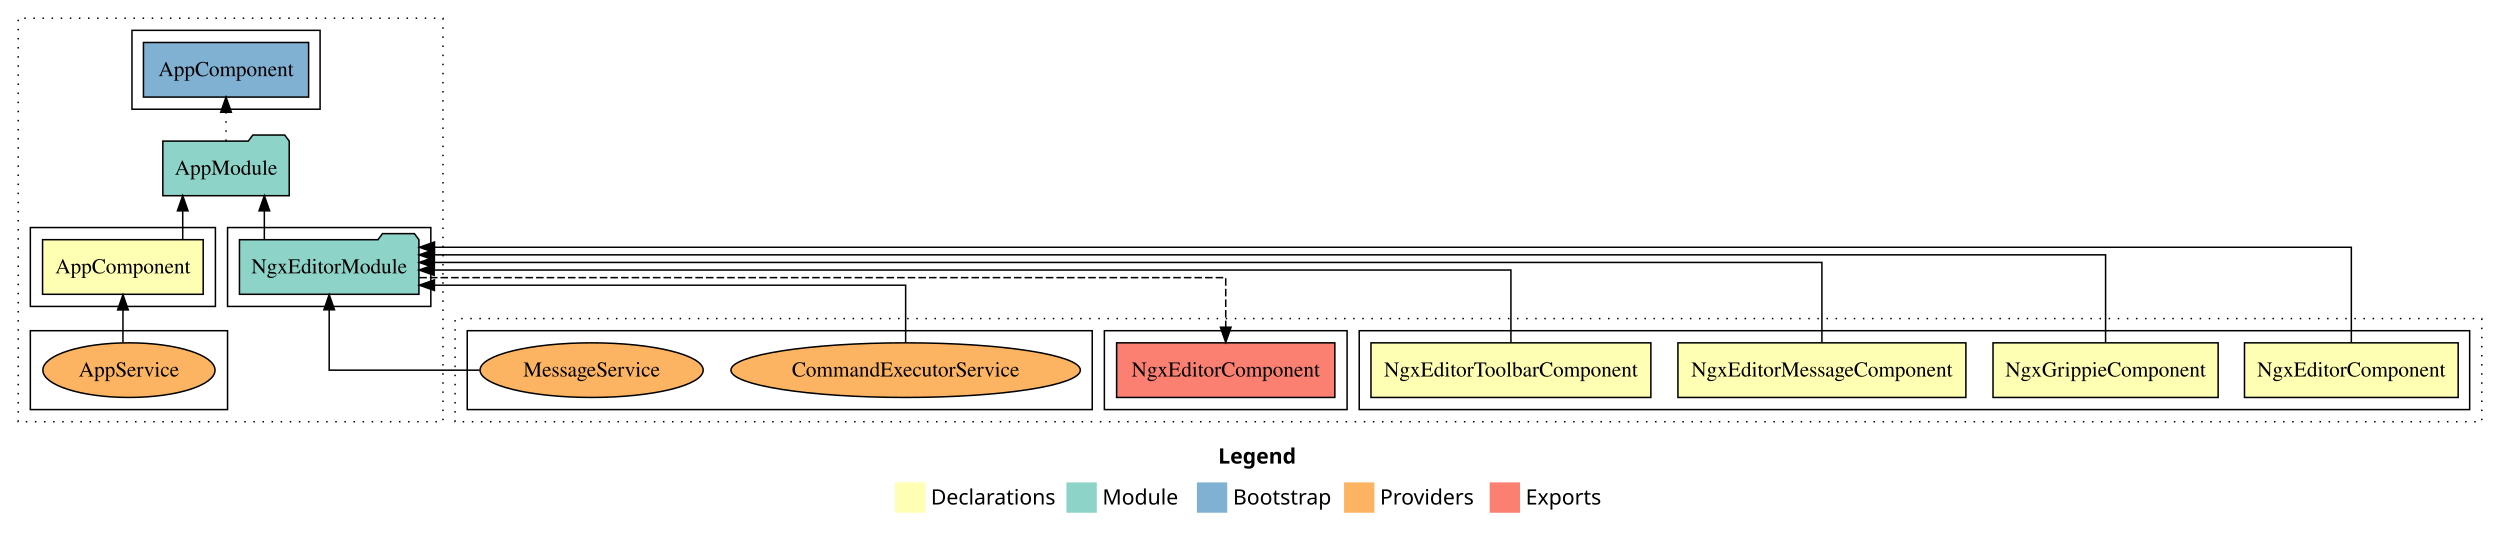
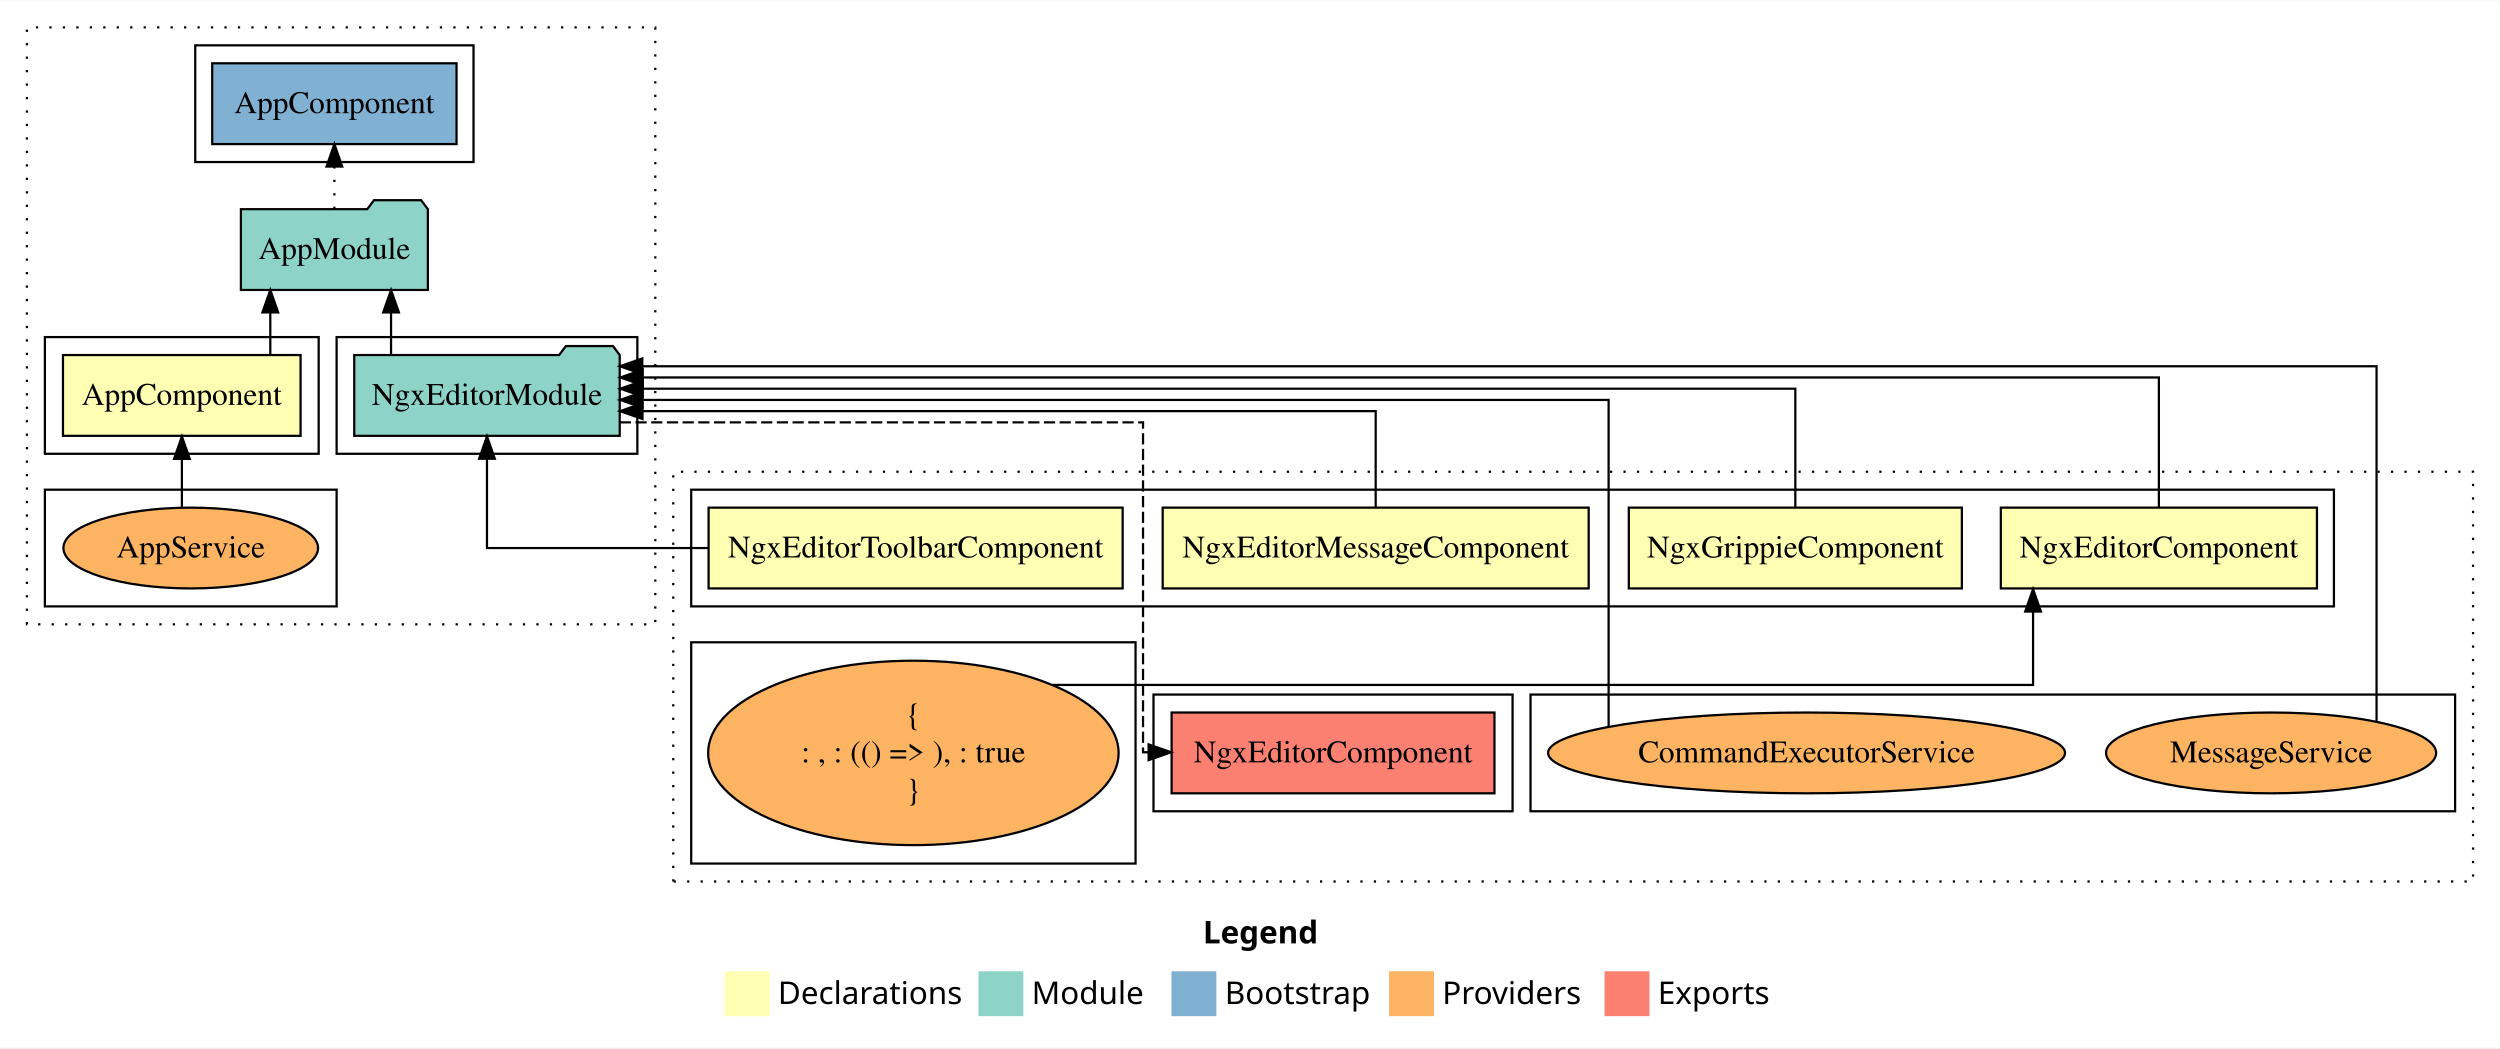
- <svg xmlns="http://www.w3.org/2000/svg" width="1648pt" height="352pt" viewBox="0.00 0.00 1648.00 352.00">
-   <g id="graph0" class="graph" transform="scale(1 1) rotate(0) translate(4 348)">
-     <polygon fill="#ffffff" stroke="transparent" points="-4,4 -4,-348 1644,-348 1644,4 -4,4" />
-     <text text-anchor="start" x="799.009" y="-42.4" font-family="sans-serif" font-weight="bold" font-size="14.00" fill="#000000">Legend</text>
-     <polygon fill="#ffffb3" stroke="transparent" points="586,-10 586,-30 606,-30 606,-10 586,-10" />
-     <text text-anchor="start" x="609.629" y="-15.4" font-family="sans-serif" font-size="14.00" fill="#000000">  Declarations</text>
-     <polygon fill="#8dd3c7" stroke="transparent" points="699,-10 699,-30 719,-30 719,-10 699,-10" />
-     <text text-anchor="start" x="722.725" y="-15.4" font-family="sans-serif" font-size="14.00" fill="#000000">  Module</text>
-     <polygon fill="#80b1d3" stroke="transparent" points="785,-10 785,-30 805,-30 805,-10 785,-10" />
-     <text text-anchor="start" x="808.781" y="-15.4" font-family="sans-serif" font-size="14.00" fill="#000000">  Bootstrap</text>
-     <polygon fill="#fdb462" stroke="transparent" points="882,-10 882,-30 902,-30 902,-10 882,-10" />
-     <text text-anchor="start" x="905.673" y="-15.4" font-family="sans-serif" font-size="14.00" fill="#000000">  Providers</text>
-     <polygon fill="#fb8072" stroke="transparent" points="978,-10 978,-30 998,-30 998,-10 978,-10" />
-     <text text-anchor="start" x="1001.726" y="-15.4" font-family="sans-serif" font-size="14.00" fill="#000000">  Exports</text>
+ <svg xmlns="http://www.w3.org/2000/svg" width="1114pt" height="467pt" viewBox="0.00 0.00 1114.00 466.59">
+   <g id="graph0" class="graph" transform="scale(1 1) rotate(0) translate(4 462.5901)">
+     <polygon fill="#ffffff" stroke="transparent" points="-4,4 -4,-462.59 1110,-462.59 1110,4 -4,4" />
+     <text text-anchor="start" x="532.009" y="-42.4" font-family="sans-serif" font-weight="bold" font-size="14.00" fill="#000000">Legend</text>
+     <polygon fill="#ffffb3" stroke="transparent" points="319,-10 319,-30 339,-30 339,-10 319,-10" />
+     <text text-anchor="start" x="342.629" y="-15.4" font-family="sans-serif" font-size="14.00" fill="#000000">  Declarations</text>
+     <polygon fill="#8dd3c7" stroke="transparent" points="432,-10 432,-30 452,-30 452,-10 432,-10" />
+     <text text-anchor="start" x="455.725" y="-15.4" font-family="sans-serif" font-size="14.00" fill="#000000">  Module</text>
+     <polygon fill="#80b1d3" stroke="transparent" points="518,-10 518,-30 538,-30 538,-10 518,-10" />
+     <text text-anchor="start" x="541.781" y="-15.4" font-family="sans-serif" font-size="14.00" fill="#000000">  Bootstrap</text>
+     <polygon fill="#fdb462" stroke="transparent" points="615,-10 615,-30 635,-30 635,-10 615,-10" />
+     <text text-anchor="start" x="638.673" y="-15.4" font-family="sans-serif" font-size="14.00" fill="#000000">  Providers</text>
+     <polygon fill="#fb8072" stroke="transparent" points="711,-10 711,-30 731,-30 731,-10 711,-10" />
+     <text text-anchor="start" x="734.726" y="-15.4" font-family="sans-serif" font-size="14.00" fill="#000000">  Exports</text>
    <g id="clust1" class="cluster">
-       <polygon fill="none" stroke="#000000" stroke-dasharray="1,5" points="8,-70 8,-336 288,-336 288,-70 8,-70" />
+       <polygon fill="none" stroke="#000000" stroke-dasharray="1,5" points="8,-184.59 8,-450.59 288,-450.59 288,-184.59 8,-184.59" />
    </g>
    <g id="clust2" class="cluster">
-       <polygon fill="none" stroke="#000000" points="16,-146 16,-198 138,-198 138,-146 16,-146" />
+       <polygon fill="none" stroke="#000000" points="16,-260.59 16,-312.59 138,-312.59 138,-260.59 16,-260.59" />
    </g>
    <g id="clust3" class="cluster">
-       <polygon fill="none" stroke="#000000" points="16,-78 16,-130 146,-130 146,-78 16,-78" />
+       <polygon fill="none" stroke="#000000" points="16,-192.59 16,-244.59 146,-244.59 146,-192.59 16,-192.59" />
    </g>
    <g id="clust4" class="cluster">
-       <polygon fill="none" stroke="#000000" points="146,-146 146,-198 280,-198 280,-146 146,-146" />
+       <polygon fill="none" stroke="#000000" points="146,-260.59 146,-312.59 280,-312.59 280,-260.59 146,-260.59" />
    </g>
    <g id="clust6" class="cluster">
-       <polygon fill="none" stroke="#000000" points="83,-276 83,-328 207,-328 207,-276 83,-276" />
+       <polygon fill="none" stroke="#000000" points="83,-390.59 83,-442.59 207,-442.59 207,-390.59 83,-390.59" />
    </g>
    <g id="clust8" class="cluster">
-       <polygon fill="none" stroke="#000000" stroke-dasharray="1,5" points="296,-70 296,-138 1632,-138 1632,-70 296,-70" />
+       <polygon fill="none" stroke="#000000" stroke-dasharray="1,5" points="296,-70 296,-252.59 1098,-252.59 1098,-70 296,-70" />
    </g>
    <g id="clust9" class="cluster">
-       <polygon fill="none" stroke="#000000" points="892,-78 892,-130 1624,-130 1624,-78 892,-78" />
+       <polygon fill="none" stroke="#000000" points="304,-192.59 304,-244.59 1036,-244.59 1036,-192.59 304,-192.59" />
+     </g>
+     <g id="clust10" class="cluster">
+       <polygon fill="none" stroke="#000000" points="304,-78 304,-176.59 502,-176.59 502,-78 304,-78" />
    </g>
    <g id="clust15" class="cluster">
-       <polygon fill="none" stroke="#000000" points="724,-78 724,-130 884,-130 884,-78 724,-78" />
+       <polygon fill="none" stroke="#000000" points="510,-101.295 510,-153.295 670,-153.295 670,-101.295 510,-101.295" />
    </g>
    <g id="clust17" class="cluster">
-       <polygon fill="none" stroke="#000000" points="304,-78 304,-130 716,-130 716,-78 304,-78" />
+       <polygon fill="none" stroke="#000000" points="678,-101.295 678,-153.295 1090,-153.295 1090,-101.295 678,-101.295" />
    </g>
    <g id="node1" class="node">
-       <polygon fill="#ffffb3" stroke="#000000" points="129.94,-190 24.06,-190 24.06,-154 129.94,-154 129.94,-190" />
-       <text text-anchor="middle" x="77" y="-167.8" font-family="Times,serif" font-size="14.00" fill="#000000">AppComponent</text>
+       <polygon fill="#ffffb3" stroke="#000000" points="129.94,-304.59 24.06,-304.59 24.06,-268.59 129.94,-268.59 129.94,-304.59" />
+       <text text-anchor="middle" x="77" y="-282.39" font-family="Times,serif" font-size="14.00" fill="#000000">AppComponent</text>
    </g>
    <g id="node2" class="node">
-       <polygon fill="#8dd3c7" stroke="#000000" points="186.657,-255 183.657,-259 162.657,-259 159.657,-255 103.343,-255 103.343,-219 186.657,-219 186.657,-255" />
-       <text text-anchor="middle" x="145" y="-232.8" font-family="Times,serif" font-size="14.00" fill="#000000">AppModule</text>
+       <polygon fill="#8dd3c7" stroke="#000000" points="186.657,-369.59 183.657,-373.59 162.657,-373.59 159.657,-369.59 103.343,-369.59 103.343,-333.59 186.657,-333.59 186.657,-369.59" />
+       <text text-anchor="middle" x="145" y="-347.39" font-family="Times,serif" font-size="14.00" fill="#000000">AppModule</text>
    </g>
    <g id="edge1" class="edge">
-       <path fill="none" stroke="#000000" d="M116.446,-190.106C116.446,-190.106 116.446,-208.991 116.446,-208.991" />
-       <polygon fill="#000000" stroke="#000000" points="112.946,-208.991 116.446,-218.991 119.946,-208.991 112.946,-208.991" />
+       <path fill="none" stroke="#000000" d="M116.446,-304.696C116.446,-304.696 116.446,-323.581 116.446,-323.581" />
+       <polygon fill="#000000" stroke="#000000" points="112.946,-323.581 116.446,-333.581 119.946,-323.581 112.946,-323.581" />
    </g>
    <g id="node5" class="node">
-       <polygon fill="#80b1d3" stroke="#000000" points="199.439,-320 90.561,-320 90.561,-284 199.439,-284 199.439,-320" />
-       <text text-anchor="middle" x="145" y="-297.8" font-family="Times,serif" font-size="14.00" fill="#000000">AppComponent </text>
+       <polygon fill="#80b1d3" stroke="#000000" points="199.439,-434.59 90.561,-434.59 90.561,-398.59 199.439,-398.59 199.439,-434.59" />
+       <text text-anchor="middle" x="145" y="-412.39" font-family="Times,serif" font-size="14.00" fill="#000000">AppComponent </text>
    </g>
    <g id="edge4" class="edge">
-       <path fill="none" stroke="#000000" stroke-dasharray="1,5" d="M145,-255.106C145,-255.106 145,-273.991 145,-273.991" />
-       <polygon fill="#000000" stroke="#000000" points="141.5,-273.991 145,-283.991 148.5,-273.991 141.5,-273.991" />
+       <path fill="none" stroke="#000000" stroke-dasharray="1,5" d="M145,-369.696C145,-369.696 145,-388.581 145,-388.581" />
+       <polygon fill="#000000" stroke="#000000" points="141.5,-388.581 145,-398.581 148.5,-388.581 141.5,-388.581" />
    </g>
    <g id="node3" class="node">
-       <ellipse fill="#fdb462" stroke="#000000" cx="81" cy="-104" rx="56.741" ry="18" />
-       <text text-anchor="middle" x="81" y="-99.8" font-family="Times,serif" font-size="14.00" fill="#000000">AppService</text>
+       <ellipse fill="#fdb462" stroke="#000000" cx="81" cy="-218.59" rx="56.741" ry="18" />
+       <text text-anchor="middle" x="81" y="-214.39" font-family="Times,serif" font-size="14.00" fill="#000000">AppService</text>
    </g>
    <g id="edge2" class="edge">
-       <path fill="none" stroke="#000000" d="M77.05,-122.223C77.05,-122.223 77.05,-143.727 77.05,-143.727" />
-       <polygon fill="#000000" stroke="#000000" points="73.55,-143.727 77.05,-153.727 80.55,-143.727 73.55,-143.727" />
+       <path fill="none" stroke="#000000" d="M77.05,-236.813C77.05,-236.813 77.05,-258.317 77.05,-258.317" />
+       <polygon fill="#000000" stroke="#000000" points="73.55,-258.317 77.05,-268.317 80.55,-258.317 73.55,-258.317" />
    </g>
    <g id="node4" class="node">
-       <polygon fill="#8dd3c7" stroke="#000000" points="272.151,-190 269.151,-194 248.151,-194 245.151,-190 153.849,-190 153.849,-154 272.151,-154 272.151,-190" />
-       <text text-anchor="middle" x="213" y="-167.8" font-family="Times,serif" font-size="14.00" fill="#000000">NgxEditorModule</text>
+       <polygon fill="#8dd3c7" stroke="#000000" points="272.151,-304.59 269.151,-308.59 248.151,-308.59 245.151,-304.59 153.849,-304.59 153.849,-268.59 272.151,-268.59 272.151,-304.59" />
+       <text text-anchor="middle" x="213" y="-282.39" font-family="Times,serif" font-size="14.00" fill="#000000">NgxEditorModule</text>
    </g>
    <g id="edge3" class="edge">
-       <path fill="none" stroke="#000000" d="M170.251,-190.106C170.251,-190.106 170.251,-208.991 170.251,-208.991" />
-       <polygon fill="#000000" stroke="#000000" points="166.751,-208.991 170.251,-218.991 173.751,-208.991 166.751,-208.991" />
+       <path fill="none" stroke="#000000" d="M170.251,-304.696C170.251,-304.696 170.251,-323.581 170.251,-323.581" />
+       <polygon fill="#000000" stroke="#000000" points="166.751,-323.581 170.251,-333.581 173.751,-323.581 166.751,-323.581" />
+     </g>
+     <g id="node11" class="node">
+       <polygon fill="#fb8072" stroke="#000000" points="661.933,-145.295 518.067,-145.295 518.067,-109.295 661.933,-109.295 661.933,-145.295" />
+       <text text-anchor="middle" x="590" y="-123.095" font-family="Times,serif" font-size="14.00" fill="#000000">NgxEditorComponent </text>
+     </g>
+     <g id="edge10" class="edge">
+       <path fill="none" stroke="#000000" stroke-dasharray="5,2" d="M272.158,-274.59C357.58,-274.59 505.335,-274.59 505.335,-274.59 505.335,-274.59 505.335,-127.59 505.335,-127.59 505.335,-127.59 507.828,-127.59 507.828,-127.59" />
+       <polygon fill="#000000" stroke="#000000" points="507.828,-131.09 517.828,-127.59 507.828,-124.09 507.828,-131.09" />
+     </g>
+     <g id="node6" class="node">
+       <polygon fill="#ffffb3" stroke="#000000" points="1028.434,-236.59 887.566,-236.59 887.566,-200.59 1028.434,-200.59 1028.434,-236.59" />
+       <text text-anchor="middle" x="958" y="-214.39" font-family="Times,serif" font-size="14.00" fill="#000000">NgxEditorComponent</text>
+     </g>
+     <g id="edge5" class="edge">
+       <path fill="none" stroke="#000000" d="M958,-236.601C958,-259.075 958,-294.59 958,-294.59 958,-294.59 282.394,-294.59 282.394,-294.59" />
+       <polygon fill="#000000" stroke="#000000" points="282.394,-291.09 272.394,-294.59 282.394,-298.09 282.394,-291.09" />
+     </g>
+     <g id="node7" class="node">
+       <polygon fill="#ffffb3" stroke="#000000" points="870.202,-236.59 721.798,-236.59 721.798,-200.59 870.202,-200.59 870.202,-236.59" />
+       <text text-anchor="middle" x="796" y="-214.39" font-family="Times,serif" font-size="14.00" fill="#000000">NgxGrippieComponent</text>
+     </g>
+     <g id="edge7" class="edge">
+       <path fill="none" stroke="#000000" d="M796,-236.874C796,-257.911 796,-289.59 796,-289.59 796,-289.59 282.38,-289.59 282.38,-289.59" />
+       <polygon fill="#000000" stroke="#000000" points="282.38,-286.09 272.38,-289.59 282.38,-293.09 282.38,-286.09" />
+     </g>
+     <g id="node8" class="node">
+       <polygon fill="#ffffb3" stroke="#000000" points="703.911,-236.59 514.089,-236.59 514.089,-200.59 703.911,-200.59 703.911,-236.59" />
+       <text text-anchor="middle" x="609" y="-214.39" font-family="Times,serif" font-size="14.00" fill="#000000">NgxEditorMessageComponent</text>
+     </g>
+     <g id="edge8" class="edge">
+       <path fill="none" stroke="#000000" d="M609,-236.892C609,-254.86 609,-279.59 609,-279.59 609,-279.59 282.285,-279.59 282.285,-279.59" />
+       <polygon fill="#000000" stroke="#000000" points="282.285,-276.09 272.285,-279.59 282.285,-283.09 282.285,-276.09" />
+     </g>
+     <g id="node9" class="node">
+       <polygon fill="#ffffb3" stroke="#000000" points="496.252,-236.59 311.748,-236.59 311.748,-200.59 496.252,-200.59 496.252,-236.59" />
+       <text text-anchor="middle" x="404" y="-214.39" font-family="Times,serif" font-size="14.00" fill="#000000">NgxEditorToolbarComponent</text>
+     </g>
+     <g id="edge9" class="edge">
+       <path fill="none" stroke="#000000" d="M311.577,-218.59C262.824,-218.59 213,-218.59 213,-218.59 213,-218.59 213,-258.367 213,-258.367" />
+       <polygon fill="#000000" stroke="#000000" points="209.5,-258.367 213,-268.367 216.5,-258.367 209.5,-258.367" />
    </g>
    <g id="node10" class="node">
-       <polygon fill="#fb8072" stroke="#000000" points="875.933,-122 732.067,-122 732.067,-86 875.933,-86 875.933,-122" />
-       <text text-anchor="middle" x="804" y="-99.8" font-family="Times,serif" font-size="14.00" fill="#000000">NgxEditorComponent </text>
-     </g>
-     <g id="edge9" class="edge">
-       <path fill="none" stroke="#000000" stroke-dasharray="5,2" d="M272.373,-165C422.243,-165 804,-165 804,-165 804,-165 804,-132.302 804,-132.302" />
-       <polygon fill="#000000" stroke="#000000" points="807.5,-132.302 804,-122.302 800.5,-132.302 807.5,-132.302" />
-     </g>
-     <g id="node6" class="node">
-       <polygon fill="#ffffb3" stroke="#000000" points="1616.434,-122 1475.566,-122 1475.566,-86 1616.434,-86 1616.434,-122" />
-       <text text-anchor="middle" x="1546" y="-99.8" font-family="Times,serif" font-size="14.00" fill="#000000">NgxEditorComponent</text>
-     </g>
-     <g id="edge5" class="edge">
-       <path fill="none" stroke="#000000" d="M1546,-122.38C1546,-146.279 1546,-185 1546,-185 1546,-185 282.431,-185 282.431,-185" />
-       <polygon fill="#000000" stroke="#000000" points="282.431,-181.5 272.431,-185 282.431,-188.5 282.431,-181.5" />
-     </g>
-     <g id="node7" class="node">
-       <polygon fill="#ffffb3" stroke="#000000" points="1458.202,-122 1309.798,-122 1309.798,-86 1458.202,-86 1458.202,-122" />
-       <text text-anchor="middle" x="1384" y="-99.8" font-family="Times,serif" font-size="14.00" fill="#000000">NgxGrippieComponent</text>
+       <ellipse fill="#fdb462" stroke="#000000" cx="403" cy="-127.295" rx="91.456" ry="41.091" />
+       <text text-anchor="middle" x="403" y="-139.895" font-family="Times,serif" font-size="14.00" fill="#000000">{</text>
+       <text text-anchor="middle" x="403" y="-123.095" font-family="Times,serif" font-size="14.00" fill="#000000">    : , : (() =&gt; ), : true</text>
+       <text text-anchor="middle" x="403" y="-106.295" font-family="Times,serif" font-size="14.00" fill="#000000">}</text>
    </g>
    <g id="edge6" class="edge">
-       <path fill="none" stroke="#000000" d="M1384,-122.011C1384,-144.485 1384,-180 1384,-180 1384,-180 282.276,-180 282.276,-180" />
-       <polygon fill="#000000" stroke="#000000" points="282.276,-176.5 272.276,-180 282.276,-183.5 282.276,-176.5" />
-     </g>
-     <g id="node8" class="node">
-       <polygon fill="#ffffb3" stroke="#000000" points="1291.911,-122 1102.089,-122 1102.089,-86 1291.911,-86 1291.911,-122" />
-       <text text-anchor="middle" x="1197" y="-99.8" font-family="Times,serif" font-size="14.00" fill="#000000">NgxEditorMessageComponent</text>
-     </g>
-     <g id="edge7" class="edge">
-       <path fill="none" stroke="#000000" d="M1197,-122.284C1197,-143.321 1197,-175 1197,-175 1197,-175 282.338,-175 282.338,-175" />
-       <polygon fill="#000000" stroke="#000000" points="282.338,-171.5 272.338,-175 282.338,-178.5 282.338,-171.5" />
-     </g>
-     <g id="node9" class="node">
-       <polygon fill="#ffffb3" stroke="#000000" points="1084.252,-122 899.748,-122 899.748,-86 1084.252,-86 1084.252,-122" />
-       <text text-anchor="middle" x="992" y="-99.8" font-family="Times,serif" font-size="14.00" fill="#000000">NgxEditorToolbarComponent</text>
-     </g>
-     <g id="edge8" class="edge">
-       <path fill="none" stroke="#000000" d="M992,-122.035C992,-141.576 992,-170 992,-170 992,-170 282.191,-170 282.191,-170" />
-       <polygon fill="#000000" stroke="#000000" points="282.191,-166.5 272.191,-170 282.191,-173.5 282.191,-166.5" />
-     </g>
-     <g id="node11" class="node">
-       <ellipse fill="#fdb462" stroke="#000000" cx="593" cy="-104" rx="115.171" ry="18" />
-       <text text-anchor="middle" x="593" y="-99.8" font-family="Times,serif" font-size="14.00" fill="#000000">CommandExecutorService</text>
-     </g>
-     <g id="edge10" class="edge">
-       <path fill="none" stroke="#000000" d="M593,-122.027C593,-138.398 593,-160 593,-160 593,-160 282.375,-160 282.375,-160" />
-       <polygon fill="#000000" stroke="#000000" points="282.375,-156.5 272.375,-160 282.375,-163.5 282.375,-156.5" />
+       <path fill="none" stroke="#000000" d="M465.182,-157.59C598.93,-157.59 901.934,-157.59 901.934,-157.59 901.934,-157.59 901.934,-190.288 901.934,-190.288" />
+       <polygon fill="#000000" stroke="#000000" points="898.434,-190.288 901.934,-200.288 905.434,-190.288 898.434,-190.288" />
    </g>
    <g id="node12" class="node">
-       <ellipse fill="#fdb462" stroke="#000000" cx="386" cy="-104" rx="73.552" ry="18" />
-       <text text-anchor="middle" x="386" y="-99.8" font-family="Times,serif" font-size="14.00" fill="#000000">MessageService</text>
+       <ellipse fill="#fdb462" stroke="#000000" cx="801" cy="-127.295" rx="115.171" ry="18" />
+       <text text-anchor="middle" x="801" y="-123.095" font-family="Times,serif" font-size="14.00" fill="#000000">CommandExecutorService</text>
    </g>
    <g id="edge11" class="edge">
-       <path fill="none" stroke="#000000" d="M312.131,-104C265.11,-104 213,-104 213,-104 213,-104 213,-143.777 213,-143.777" />
-       <polygon fill="#000000" stroke="#000000" points="209.5,-143.777 213,-153.777 216.5,-143.777 209.5,-143.777" />
+       <path fill="none" stroke="#000000" d="M712.802,-138.861C712.802,-175.187 712.802,-284.59 712.802,-284.59 712.802,-284.59 282.297,-284.59 282.297,-284.59" />
+       <polygon fill="#000000" stroke="#000000" points="282.297,-281.09 272.297,-284.59 282.296,-288.09 282.297,-281.09" />
+     </g>
+     <g id="node13" class="node">
+       <ellipse fill="#fdb462" stroke="#000000" cx="1008" cy="-127.295" rx="73.552" ry="18" />
+       <text text-anchor="middle" x="1008" y="-123.095" font-family="Times,serif" font-size="14.00" fill="#000000">MessageService</text>
+     </g>
+     <g id="edge12" class="edge">
+       <path fill="none" stroke="#000000" d="M1054.996,-141.395C1054.996,-182.544 1054.996,-299.59 1054.996,-299.59 1054.996,-299.59 282.207,-299.59 282.207,-299.59" />
+       <polygon fill="#000000" stroke="#000000" points="282.208,-296.09 272.207,-299.59 282.207,-303.09 282.208,-296.09" />
    </g>
  </g>
</svg>
